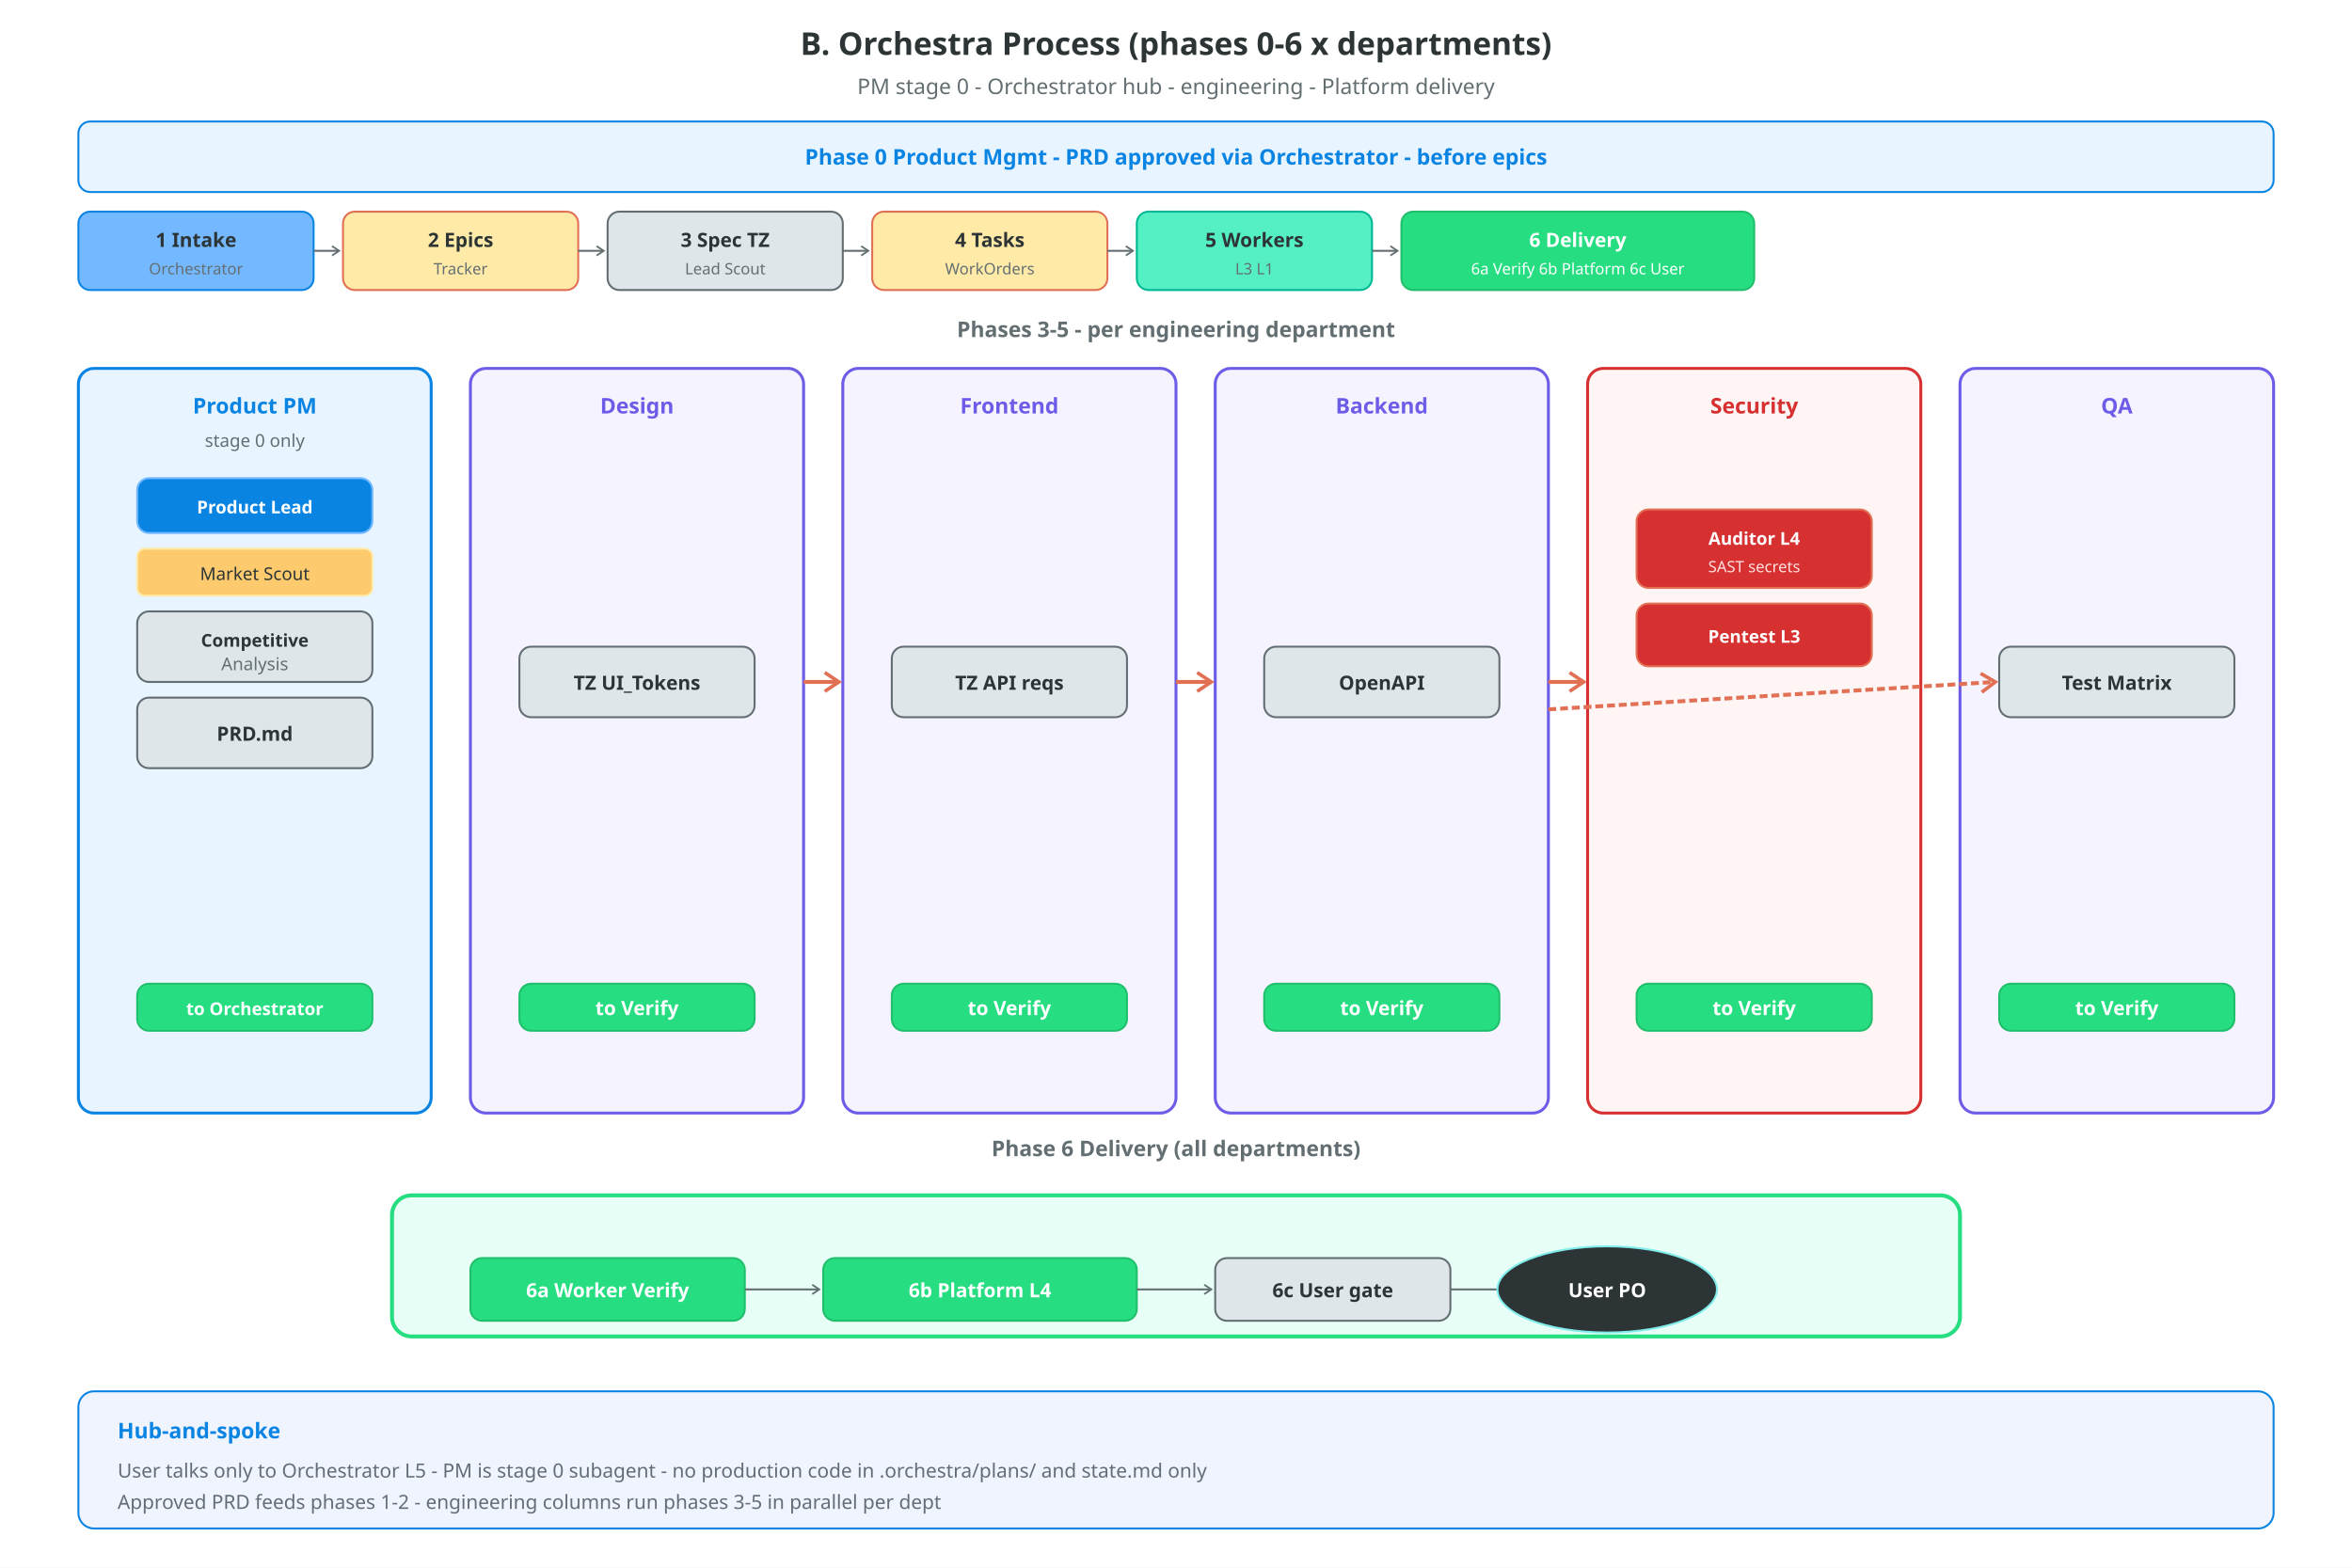
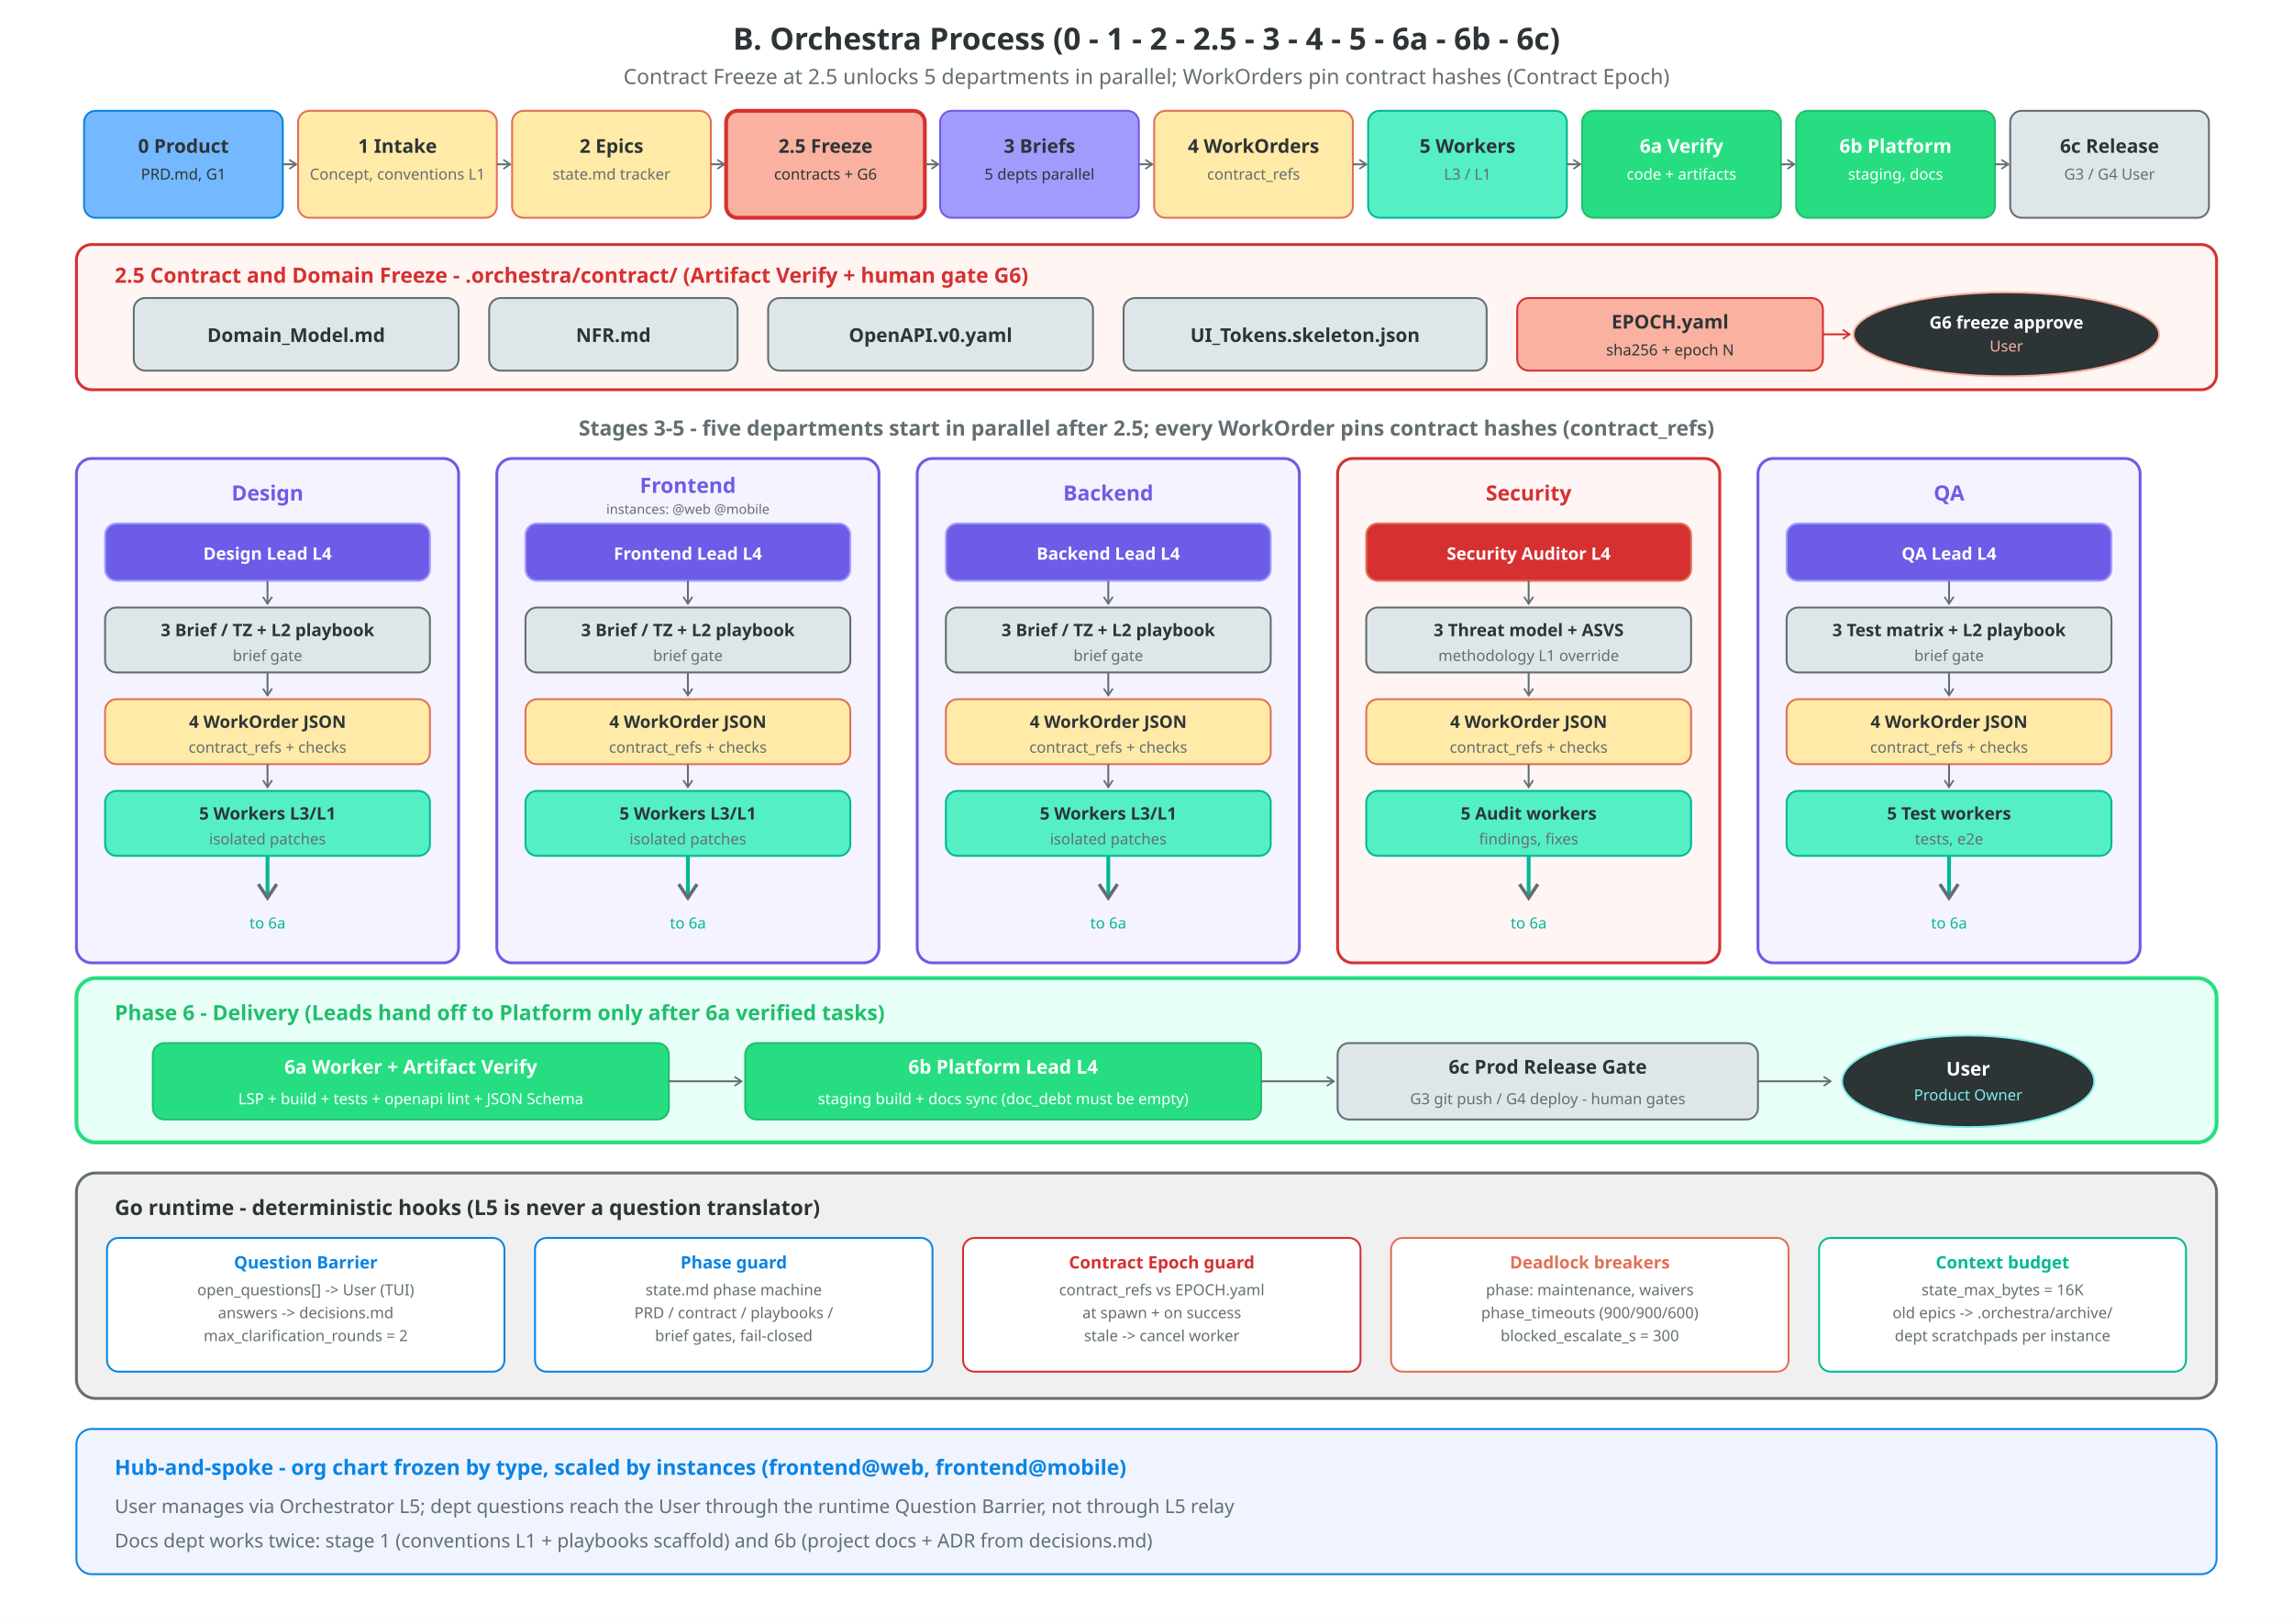
- <svg xmlns="http://www.w3.org/2000/svg" viewBox="0 0 1200 800" width="1200" height="800">
+ <svg xmlns="http://www.w3.org/2000/svg" viewBox="0 0 1200 850" width="1200" height="850">
  <defs>
    <marker id="arr" viewBox="0 0 10 10" refX="8" refY="5" markerWidth="6" markerHeight="6" orient="auto">
      <path d="M2 1 L8 5 L2 9" fill="none" stroke="#636e72" stroke-width="1.5" />
    </marker>
-     <marker id="arr-o" viewBox="0 0 10 10" refX="8" refY="5" markerWidth="6" markerHeight="6" orient="auto">
-       <path d="M2 1 L8 5 L2 9" fill="none" stroke="#e17055" stroke-width="1.5" />
+     <marker id="arr-r" viewBox="0 0 10 10" refX="8" refY="5" markerWidth="6" markerHeight="6" orient="auto">
+       <path d="M2 1 L8 5 L2 9" fill="none" stroke="#d63031" stroke-width="1.5" />
    </marker>
  </defs>
-   <rect width="1200" height="800" fill="#ffffff" />
-   <text x="600" y="28" text-anchor="middle" font-family="Segoe UI, sans-serif" font-size="16" font-weight="bold" fill="#2d3436">B. Orchestra Process (phases 0-6 x departments)</text>
-   <text x="600" y="48" text-anchor="middle" font-family="Segoe UI, sans-serif" font-size="11" fill="#636e72">PM stage 0 - Orchestrator hub - engineering - Platform delivery</text>
-   <rect x="40" y="62" width="1120" height="36" rx="6" fill="#e8f4ff" stroke="#0984e3" />
-   <text x="600" y="84" text-anchor="middle" font-family="Segoe UI, sans-serif" font-size="11" font-weight="bold" fill="#0984e3">Phase 0 Product Mgmt - PRD approved via Orchestrator - before epics</text>
-   <rect x="40" y="108" width="120" height="40" rx="6" fill="#74b9ff" stroke="#0984e3" />
-   <text x="100" y="126" text-anchor="middle" font-family="Segoe UI, sans-serif" font-size="10" font-weight="bold" fill="#2d3436">1 Intake</text>
-   <text x="100" y="140" text-anchor="middle" font-family="Segoe UI, sans-serif" font-size="8" fill="#636e72">Orchestrator</text>
-   <rect x="175" y="108" width="120" height="40" rx="6" fill="#ffeaa7" stroke="#e17055" />
-   <text x="235" y="126" text-anchor="middle" font-family="Segoe UI, sans-serif" font-size="10" font-weight="bold" fill="#2d3436">2 Epics</text>
-   <text x="235" y="140" text-anchor="middle" font-family="Segoe UI, sans-serif" font-size="8" fill="#636e72">Tracker</text>
-   <rect x="310" y="108" width="120" height="40" rx="6" fill="#dfe6e9" stroke="#636e72" />
-   <text x="370" y="126" text-anchor="middle" font-family="Segoe UI, sans-serif" font-size="10" font-weight="bold" fill="#2d3436">3 Spec TZ</text>
-   <text x="370" y="140" text-anchor="middle" font-family="Segoe UI, sans-serif" font-size="8" fill="#636e72">Lead Scout</text>
-   <rect x="445" y="108" width="120" height="40" rx="6" fill="#ffeaa7" stroke="#e17055" />
-   <text x="505" y="126" text-anchor="middle" font-family="Segoe UI, sans-serif" font-size="10" font-weight="bold" fill="#2d3436">4 Tasks</text>
-   <text x="505" y="140" text-anchor="middle" font-family="Segoe UI, sans-serif" font-size="8" fill="#636e72">WorkOrders</text>
-   <rect x="580" y="108" width="120" height="40" rx="6" fill="#55efc4" stroke="#00b894" />
-   <text x="640" y="126" text-anchor="middle" font-family="Segoe UI, sans-serif" font-size="10" font-weight="bold" fill="#2d3436">5 Workers</text>
-   <text x="640" y="140" text-anchor="middle" font-family="Segoe UI, sans-serif" font-size="8" fill="#636e72">L3 L1</text>
-   <rect x="715" y="108" width="180" height="40" rx="6" fill="#26de81" stroke="#20bf6b" />
-   <text x="805" y="126" text-anchor="middle" font-family="Segoe UI, sans-serif" font-size="10" font-weight="bold" fill="#ffffff">6 Delivery</text>
-   <text x="805" y="140" text-anchor="middle" font-family="Segoe UI, sans-serif" font-size="8" fill="#ffffff">6a Verify 6b Platform 6c User</text>
-   <line x1="160" y1="128" x2="173" y2="128" stroke="#636e72" marker-end="url(#arr)" />
-   <line x1="295" y1="128" x2="308" y2="128" stroke="#636e72" marker-end="url(#arr)" />
-   <line x1="430" y1="128" x2="443" y2="128" stroke="#636e72" marker-end="url(#arr)" />
-   <line x1="565" y1="128" x2="578" y2="128" stroke="#636e72" marker-end="url(#arr)" />
-   <line x1="700" y1="128" x2="713" y2="128" stroke="#636e72" marker-end="url(#arr)" />
-   <text x="600" y="172" text-anchor="middle" font-family="Segoe UI, sans-serif" font-size="11" font-weight="bold" fill="#636e72">Phases 3-5 - per engineering department</text>
-   <rect x="40" y="188" width="180" height="380" rx="8" fill="#e8f4ff" stroke="#0984e3" stroke-width="1.5" />
-   <text x="130" y="211" text-anchor="middle" font-family="Segoe UI, sans-serif" font-size="11" font-weight="bold" fill="#0984e3">Product PM</text>
-   <text x="130" y="228" text-anchor="middle" font-family="Segoe UI, sans-serif" font-size="9" fill="#636e72">stage 0 only</text>
-   <rect x="70" y="244" width="120" height="28" rx="6" fill="#0984e3" stroke="#74b9ff" />
-   <text x="130" y="262" text-anchor="middle" font-family="Segoe UI, sans-serif" font-size="9" font-weight="bold" fill="#ffffff">Product Lead</text>
-   <rect x="70" y="280" width="120" height="24" rx="4" fill="#fdcb6e" stroke="#ffeaa7" />
-   <text x="130" y="296" text-anchor="middle" font-family="Segoe UI, sans-serif" font-size="9" fill="#2d3436">Market Scout</text>
-   <rect x="70" y="312" width="120" height="36" rx="6" fill="#dfe6e9" stroke="#636e72" />
-   <text x="130" y="330" text-anchor="middle" font-family="Segoe UI, sans-serif" font-size="9" font-weight="bold" fill="#2d3436">Competitive</text>
-   <text x="130" y="342" text-anchor="middle" font-family="Segoe UI, sans-serif" font-size="9" fill="#636e72">Analysis</text>
-   <rect x="70" y="356" width="120" height="36" rx="6" fill="#dfe6e9" stroke="#636e72" />
-   <text x="130" y="378" text-anchor="middle" font-family="Segoe UI, sans-serif" font-size="10" font-weight="bold" fill="#2d3436">PRD.md</text>
-   <rect x="70" y="502" width="120" height="24" rx="6" fill="#26de81" stroke="#20bf6b" />
-   <text x="130" y="518" text-anchor="middle" font-family="Segoe UI, sans-serif" font-size="9" font-weight="bold" fill="#ffffff">to Orchestrator</text>
-   <rect x="240" y="188" width="170" height="380" rx="8" fill="#f5f3ff" stroke="#6c5ce7" stroke-width="1.5" />
-   <text x="325" y="211" text-anchor="middle" font-family="Segoe UI, sans-serif" font-size="11" font-weight="bold" fill="#6c5ce7">Design</text>
-   <rect x="265" y="330" width="120" height="36" rx="6" fill="#dfe6e9" stroke="#636e72" />
-   <text x="325" y="352" text-anchor="middle" font-family="Segoe UI, sans-serif" font-size="10" font-weight="bold" fill="#2d3436">TZ UI_Tokens</text>
-   <rect x="265" y="502" width="120" height="24" rx="6" fill="#26de81" stroke="#20bf6b" />
-   <text x="325" y="518" text-anchor="middle" font-family="Segoe UI, sans-serif" font-size="10" font-weight="bold" fill="#ffffff">to Verify</text>
-   <rect x="430" y="188" width="170" height="380" rx="8" fill="#f5f3ff" stroke="#6c5ce7" stroke-width="1.5" />
-   <text x="515" y="211" text-anchor="middle" font-family="Segoe UI, sans-serif" font-size="11" font-weight="bold" fill="#6c5ce7">Frontend</text>
-   <rect x="455" y="330" width="120" height="36" rx="6" fill="#dfe6e9" stroke="#636e72" />
-   <text x="515" y="352" text-anchor="middle" font-family="Segoe UI, sans-serif" font-size="10" font-weight="bold" fill="#2d3436">TZ API reqs</text>
-   <rect x="455" y="502" width="120" height="24" rx="6" fill="#26de81" stroke="#20bf6b" />
-   <text x="515" y="518" text-anchor="middle" font-family="Segoe UI, sans-serif" font-size="10" font-weight="bold" fill="#ffffff">to Verify</text>
-   <rect x="620" y="188" width="170" height="380" rx="8" fill="#f5f3ff" stroke="#6c5ce7" stroke-width="1.5" />
-   <text x="705" y="211" text-anchor="middle" font-family="Segoe UI, sans-serif" font-size="11" font-weight="bold" fill="#6c5ce7">Backend</text>
-   <rect x="645" y="330" width="120" height="36" rx="6" fill="#dfe6e9" stroke="#636e72" />
-   <text x="705" y="352" text-anchor="middle" font-family="Segoe UI, sans-serif" font-size="10" font-weight="bold" fill="#2d3436">OpenAPI</text>
-   <rect x="645" y="502" width="120" height="24" rx="6" fill="#26de81" stroke="#20bf6b" />
-   <text x="705" y="518" text-anchor="middle" font-family="Segoe UI, sans-serif" font-size="10" font-weight="bold" fill="#ffffff">to Verify</text>
-   <rect x="810" y="188" width="170" height="380" rx="8" fill="#fff5f5" stroke="#d63031" stroke-width="1.5" />
-   <text x="895" y="211" text-anchor="middle" font-family="Segoe UI, sans-serif" font-size="11" font-weight="bold" fill="#d63031">Security</text>
-   <rect x="835" y="260" width="120" height="40" rx="6" fill="#d63031" stroke="#e17055" />
-   <text x="895" y="278" text-anchor="middle" font-family="Segoe UI, sans-serif" font-size="9" font-weight="bold" fill="#ffffff">Auditor L4</text>
-   <text x="895" y="292" text-anchor="middle" font-family="Segoe UI, sans-serif" font-size="8" fill="#ffe0e0">SAST secrets</text>
-   <rect x="835" y="308" width="120" height="32" rx="6" fill="#d63031" stroke="#e17055" />
-   <text x="895" y="328" text-anchor="middle" font-family="Segoe UI, sans-serif" font-size="9" font-weight="bold" fill="#ffffff">Pentest L3</text>
-   <rect x="835" y="502" width="120" height="24" rx="6" fill="#26de81" stroke="#20bf6b" />
-   <text x="895" y="518" text-anchor="middle" font-family="Segoe UI, sans-serif" font-size="10" font-weight="bold" fill="#ffffff">to Verify</text>
-   <rect x="1000" y="188" width="160" height="380" rx="8" fill="#f5f3ff" stroke="#6c5ce7" stroke-width="1.5" />
-   <text x="1080" y="211" text-anchor="middle" font-family="Segoe UI, sans-serif" font-size="11" font-weight="bold" fill="#6c5ce7">QA</text>
-   <rect x="1020" y="330" width="120" height="36" rx="6" fill="#dfe6e9" stroke="#636e72" />
-   <text x="1080" y="352" text-anchor="middle" font-family="Segoe UI, sans-serif" font-size="10" font-weight="bold" fill="#2d3436">Test Matrix</text>
-   <rect x="1020" y="502" width="120" height="24" rx="6" fill="#26de81" stroke="#20bf6b" />
-   <text x="1080" y="518" text-anchor="middle" font-family="Segoe UI, sans-serif" font-size="10" font-weight="bold" fill="#ffffff">to Verify</text>
-   <line x1="410" y1="348" x2="428" y2="348" stroke="#e17055" stroke-width="2" marker-end="url(#arr-o)" />
-   <line x1="600" y1="348" x2="618" y2="348" stroke="#e17055" stroke-width="2" marker-end="url(#arr-o)" />
-   <line x1="790" y1="348" x2="808" y2="348" stroke="#e17055" stroke-width="2" marker-end="url(#arr-o)" />
-   <line x1="790" y1="362" x2="1018" y2="348" stroke="#e17055" stroke-width="2" stroke-dasharray="4 2" marker-end="url(#arr-o)" />
-   <text x="600" y="590" text-anchor="middle" font-family="Segoe UI, sans-serif" font-size="11" font-weight="bold" fill="#636e72">Phase 6 Delivery (all departments)</text>
-   <rect x="200" y="610" width="800" height="72" rx="10" fill="#e8fff8" stroke="#26de81" stroke-width="2" />
-   <rect x="240" y="642" width="140" height="32" rx="6" fill="#26de81" stroke="#20bf6b" />
-   <text x="310" y="662" text-anchor="middle" font-family="Segoe UI, sans-serif" font-size="10" font-weight="bold" fill="#ffffff">6a Worker Verify</text>
-   <line x1="380" y1="658" x2="418" y2="658" stroke="#636e72" marker-end="url(#arr)" />
-   <rect x="420" y="642" width="160" height="32" rx="6" fill="#26de81" stroke="#20bf6b" />
-   <text x="500" y="662" text-anchor="middle" font-family="Segoe UI, sans-serif" font-size="10" font-weight="bold" fill="#ffffff">6b Platform L4</text>
-   <line x1="580" y1="658" x2="618" y2="658" stroke="#636e72" marker-end="url(#arr)" />
-   <rect x="620" y="642" width="120" height="32" rx="6" fill="#dfe6e9" stroke="#636e72" />
-   <text x="680" y="662" text-anchor="middle" font-family="Segoe UI, sans-serif" font-size="10" font-weight="bold" fill="#2d3436">6c User gate</text>
-   <line x1="740" y1="658" x2="768" y2="658" stroke="#636e72" marker-end="url(#arr)" />
-   <ellipse cx="820" cy="658" rx="56" ry="22" fill="#2d3436" stroke="#81ecec" />
-   <text x="820" y="662" text-anchor="middle" font-family="Segoe UI, sans-serif" font-size="10" font-weight="bold" fill="#ffffff">User PO</text>
-   <rect x="40" y="710" width="1120" height="70" rx="8" fill="#f0f4ff" stroke="#0984e3" />
-   <text x="60" y="734" font-family="Segoe UI, sans-serif" font-size="11" font-weight="bold" fill="#0984e3">Hub-and-spoke</text>
-   <text x="60" y="754" font-family="Segoe UI, sans-serif" font-size="10" fill="#636e72">User talks only to Orchestrator L5 - PM is stage 0 subagent - no production code in .orchestra/plans/ and state.md only</text>
-   <text x="60" y="770" font-family="Segoe UI, sans-serif" font-size="10" fill="#636e72">Approved PRD feeds phases 1-2 - engineering columns run phases 3-5 in parallel per dept</text>
+   <rect width="1200" height="850" fill="#ffffff" />
+   <text x="600" y="26" text-anchor="middle" font-family="Segoe UI, sans-serif" font-size="16" font-weight="bold" fill="#2d3436">B. Orchestra Process (0 - 1 - 2 - 2.5 - 3 - 4 - 5 - 6a - 6b - 6c)</text>
+   <text x="600" y="44" text-anchor="middle" font-family="Segoe UI, sans-serif" font-size="11" fill="#636e72">Contract Freeze at 2.5 unlocks 5 departments in parallel; WorkOrders pin contract hashes (Contract Epoch)</text>
+   <rect x="44" y="58" width="104" height="56" rx="6" fill="#74b9ff" stroke="#0984e3" />
+   <text x="96" y="80" text-anchor="middle" font-family="Segoe UI, sans-serif" font-size="10" font-weight="bold" fill="#2d3436">0 Product</text>
+   <text x="96" y="94" text-anchor="middle" font-family="Segoe UI, sans-serif" font-size="8" fill="#2d3436">PRD.md, G1</text>
+   <rect x="156" y="58" width="104" height="56" rx="6" fill="#ffeaa7" stroke="#e17055" />
+   <text x="208" y="80" text-anchor="middle" font-family="Segoe UI, sans-serif" font-size="10" font-weight="bold" fill="#2d3436">1 Intake</text>
+   <text x="208" y="94" text-anchor="middle" font-family="Segoe UI, sans-serif" font-size="8" fill="#636e72">Concept, conventions L1</text>
+   <rect x="268" y="58" width="104" height="56" rx="6" fill="#ffeaa7" stroke="#e17055" />
+   <text x="320" y="80" text-anchor="middle" font-family="Segoe UI, sans-serif" font-size="10" font-weight="bold" fill="#2d3436">2 Epics</text>
+   <text x="320" y="94" text-anchor="middle" font-family="Segoe UI, sans-serif" font-size="8" fill="#636e72">state.md tracker</text>
+   <rect x="380" y="58" width="104" height="56" rx="6" fill="#fab1a0" stroke="#d63031" stroke-width="2" />
+   <text x="432" y="80" text-anchor="middle" font-family="Segoe UI, sans-serif" font-size="10" font-weight="bold" fill="#2d3436">2.5 Freeze</text>
+   <text x="432" y="94" text-anchor="middle" font-family="Segoe UI, sans-serif" font-size="8" fill="#2d3436">contracts + G6</text>
+   <rect x="492" y="58" width="104" height="56" rx="6" fill="#a29bfe" stroke="#6c5ce7" />
+   <text x="544" y="80" text-anchor="middle" font-family="Segoe UI, sans-serif" font-size="10" font-weight="bold" fill="#2d3436">3 Briefs</text>
+   <text x="544" y="94" text-anchor="middle" font-family="Segoe UI, sans-serif" font-size="8" fill="#2d3436">5 depts parallel</text>
+   <rect x="604" y="58" width="104" height="56" rx="6" fill="#ffeaa7" stroke="#e17055" />
+   <text x="656" y="80" text-anchor="middle" font-family="Segoe UI, sans-serif" font-size="10" font-weight="bold" fill="#2d3436">4 WorkOrders</text>
+   <text x="656" y="94" text-anchor="middle" font-family="Segoe UI, sans-serif" font-size="8" fill="#636e72">contract_refs</text>
+   <rect x="716" y="58" width="104" height="56" rx="6" fill="#55efc4" stroke="#00b894" />
+   <text x="768" y="80" text-anchor="middle" font-family="Segoe UI, sans-serif" font-size="10" font-weight="bold" fill="#2d3436">5 Workers</text>
+   <text x="768" y="94" text-anchor="middle" font-family="Segoe UI, sans-serif" font-size="8" fill="#636e72">L3 / L1</text>
+   <rect x="828" y="58" width="104" height="56" rx="6" fill="#26de81" stroke="#20bf6b" />
+   <text x="880" y="80" text-anchor="middle" font-family="Segoe UI, sans-serif" font-size="10" font-weight="bold" fill="#ffffff">6a Verify</text>
+   <text x="880" y="94" text-anchor="middle" font-family="Segoe UI, sans-serif" font-size="8" fill="#ffffff">code + artifacts</text>
+   <rect x="940" y="58" width="104" height="56" rx="6" fill="#26de81" stroke="#20bf6b" />
+   <text x="992" y="80" text-anchor="middle" font-family="Segoe UI, sans-serif" font-size="10" font-weight="bold" fill="#ffffff">6b Platform</text>
+   <text x="992" y="94" text-anchor="middle" font-family="Segoe UI, sans-serif" font-size="8" fill="#ffffff">staging, docs</text>
+   <rect x="1052" y="58" width="104" height="56" rx="6" fill="#dfe6e9" stroke="#636e72" />
+   <text x="1104" y="80" text-anchor="middle" font-family="Segoe UI, sans-serif" font-size="10" font-weight="bold" fill="#2d3436">6c Release</text>
+   <text x="1104" y="94" text-anchor="middle" font-family="Segoe UI, sans-serif" font-size="8" fill="#636e72">G3 / G4 User</text>
+   <line x1="148" y1="86" x2="155" y2="86" stroke="#636e72" marker-end="url(#arr)" />
+   <line x1="260" y1="86" x2="267" y2="86" stroke="#636e72" marker-end="url(#arr)" />
+   <line x1="372" y1="86" x2="379" y2="86" stroke="#636e72" marker-end="url(#arr)" />
+   <line x1="484" y1="86" x2="491" y2="86" stroke="#636e72" marker-end="url(#arr)" />
+   <line x1="596" y1="86" x2="603" y2="86" stroke="#636e72" marker-end="url(#arr)" />
+   <line x1="708" y1="86" x2="715" y2="86" stroke="#636e72" marker-end="url(#arr)" />
+   <line x1="820" y1="86" x2="827" y2="86" stroke="#636e72" marker-end="url(#arr)" />
+   <line x1="932" y1="86" x2="939" y2="86" stroke="#636e72" marker-end="url(#arr)" />
+   <line x1="1044" y1="86" x2="1051" y2="86" stroke="#636e72" marker-end="url(#arr)" />
+   <rect x="40" y="128" width="1120" height="76" rx="8" fill="#fff5f2" stroke="#d63031" stroke-width="1.5" />
+   <text x="60" y="148" font-family="Segoe UI, sans-serif" font-size="11" font-weight="bold" fill="#d63031">2.5 Contract and Domain Freeze - .orchestra/contract/ (Artifact Verify + human gate G6)</text>
+   <rect x="70" y="156" width="170" height="38" rx="6" fill="#dfe6e9" stroke="#636e72" />
+   <text x="155" y="179" text-anchor="middle" font-family="Segoe UI, sans-serif" font-size="10" font-weight="bold" fill="#2d3436">Domain_Model.md</text>
+   <rect x="256" y="156" width="130" height="38" rx="6" fill="#dfe6e9" stroke="#636e72" />
+   <text x="321" y="179" text-anchor="middle" font-family="Segoe UI, sans-serif" font-size="10" font-weight="bold" fill="#2d3436">NFR.md</text>
+   <rect x="402" y="156" width="170" height="38" rx="6" fill="#dfe6e9" stroke="#636e72" />
+   <text x="487" y="179" text-anchor="middle" font-family="Segoe UI, sans-serif" font-size="10" font-weight="bold" fill="#2d3436">OpenAPI.v0.yaml</text>
+   <rect x="588" y="156" width="190" height="38" rx="6" fill="#dfe6e9" stroke="#636e72" />
+   <text x="683" y="179" text-anchor="middle" font-family="Segoe UI, sans-serif" font-size="10" font-weight="bold" fill="#2d3436">UI_Tokens.skeleton.json</text>
+   <rect x="794" y="156" width="160" height="38" rx="6" fill="#fab1a0" stroke="#d63031" />
+   <text x="874" y="172" text-anchor="middle" font-family="Segoe UI, sans-serif" font-size="10" font-weight="bold" fill="#2d3436">EPOCH.yaml</text>
+   <text x="874" y="186" text-anchor="middle" font-family="Segoe UI, sans-serif" font-size="8" fill="#2d3436">sha256 + epoch N</text>
+   <ellipse cx="1050" cy="175" rx="80" ry="22" fill="#2d3436" stroke="#fab1a0" />
+   <text x="1050" y="172" text-anchor="middle" font-family="Segoe UI, sans-serif" font-size="9" font-weight="bold" fill="#ffffff">G6 freeze approve</text>
+   <text x="1050" y="184" text-anchor="middle" font-family="Segoe UI, sans-serif" font-size="8" fill="#fab1a0">User</text>
+   <line x1="954" y1="175" x2="968" y2="175" stroke="#d63031" marker-end="url(#arr-r)" />
+   <text x="600" y="228" text-anchor="middle" font-family="Segoe UI, sans-serif" font-size="11" font-weight="bold" fill="#636e72">Stages 3-5 - five departments start in parallel after 2.5; every WorkOrder pins contract hashes (contract_refs)</text>
+   <rect x="40" y="240" width="200" height="264" rx="8" fill="#f5f3ff" stroke="#6c5ce7" stroke-width="1.5" />
+   <text x="140" y="262" text-anchor="middle" font-family="Segoe UI, sans-serif" font-size="11" font-weight="bold" fill="#6c5ce7">Design</text>
+   <rect x="55" y="274" width="170" height="30" rx="6" fill="#6c5ce7" stroke="#a29bfe" />
+   <text x="140" y="293" text-anchor="middle" font-family="Segoe UI, sans-serif" font-size="9" font-weight="bold" fill="#ffffff">Design Lead L4</text>
+   <rect x="55" y="318" width="170" height="34" rx="6" fill="#dfe6e9" stroke="#636e72" />
+   <text x="140" y="333" text-anchor="middle" font-family="Segoe UI, sans-serif" font-size="9" font-weight="bold" fill="#2d3436">3 Brief / TZ + L2 playbook</text>
+   <text x="140" y="346" text-anchor="middle" font-family="Segoe UI, sans-serif" font-size="8" fill="#636e72">brief gate</text>
+   <rect x="55" y="366" width="170" height="34" rx="6" fill="#ffeaa7" stroke="#e17055" />
+   <text x="140" y="381" text-anchor="middle" font-family="Segoe UI, sans-serif" font-size="9" font-weight="bold" fill="#2d3436">4 WorkOrder JSON</text>
+   <text x="140" y="394" text-anchor="middle" font-family="Segoe UI, sans-serif" font-size="8" fill="#636e72">contract_refs + checks</text>
+   <rect x="55" y="414" width="170" height="34" rx="6" fill="#55efc4" stroke="#00b894" />
+   <text x="140" y="429" text-anchor="middle" font-family="Segoe UI, sans-serif" font-size="9" font-weight="bold" fill="#2d3436">5 Workers L3/L1</text>
+   <text x="140" y="442" text-anchor="middle" font-family="Segoe UI, sans-serif" font-size="8" fill="#636e72">isolated patches</text>
+   <line x1="140" y1="304" x2="140" y2="316" stroke="#636e72" marker-end="url(#arr)" />
+   <line x1="140" y1="352" x2="140" y2="364" stroke="#636e72" marker-end="url(#arr)" />
+   <line x1="140" y1="400" x2="140" y2="412" stroke="#636e72" marker-end="url(#arr)" />
+   <line x1="140" y1="448" x2="140" y2="470" stroke="#00b894" stroke-width="2" marker-end="url(#arr)" />
+   <text x="140" y="486" text-anchor="middle" font-family="Segoe UI, sans-serif" font-size="8" fill="#00b894">to 6a</text>
+   <rect x="260" y="240" width="200" height="264" rx="8" fill="#f5f3ff" stroke="#6c5ce7" stroke-width="1.5" />
+   <text x="360" y="258" text-anchor="middle" font-family="Segoe UI, sans-serif" font-size="11" font-weight="bold" fill="#6c5ce7">Frontend</text>
+   <text x="360" y="269" text-anchor="middle" font-family="Segoe UI, sans-serif" font-size="7" fill="#636e72">instances: @web @mobile</text>
+   <rect x="275" y="274" width="170" height="30" rx="6" fill="#6c5ce7" stroke="#a29bfe" />
+   <text x="360" y="293" text-anchor="middle" font-family="Segoe UI, sans-serif" font-size="9" font-weight="bold" fill="#ffffff">Frontend Lead L4</text>
+   <rect x="275" y="318" width="170" height="34" rx="6" fill="#dfe6e9" stroke="#636e72" />
+   <text x="360" y="333" text-anchor="middle" font-family="Segoe UI, sans-serif" font-size="9" font-weight="bold" fill="#2d3436">3 Brief / TZ + L2 playbook</text>
+   <text x="360" y="346" text-anchor="middle" font-family="Segoe UI, sans-serif" font-size="8" fill="#636e72">brief gate</text>
+   <rect x="275" y="366" width="170" height="34" rx="6" fill="#ffeaa7" stroke="#e17055" />
+   <text x="360" y="381" text-anchor="middle" font-family="Segoe UI, sans-serif" font-size="9" font-weight="bold" fill="#2d3436">4 WorkOrder JSON</text>
+   <text x="360" y="394" text-anchor="middle" font-family="Segoe UI, sans-serif" font-size="8" fill="#636e72">contract_refs + checks</text>
+   <rect x="275" y="414" width="170" height="34" rx="6" fill="#55efc4" stroke="#00b894" />
+   <text x="360" y="429" text-anchor="middle" font-family="Segoe UI, sans-serif" font-size="9" font-weight="bold" fill="#2d3436">5 Workers L3/L1</text>
+   <text x="360" y="442" text-anchor="middle" font-family="Segoe UI, sans-serif" font-size="8" fill="#636e72">isolated patches</text>
+   <line x1="360" y1="304" x2="360" y2="316" stroke="#636e72" marker-end="url(#arr)" />
+   <line x1="360" y1="352" x2="360" y2="364" stroke="#636e72" marker-end="url(#arr)" />
+   <line x1="360" y1="400" x2="360" y2="412" stroke="#636e72" marker-end="url(#arr)" />
+   <line x1="360" y1="448" x2="360" y2="470" stroke="#00b894" stroke-width="2" marker-end="url(#arr)" />
+   <text x="360" y="486" text-anchor="middle" font-family="Segoe UI, sans-serif" font-size="8" fill="#00b894">to 6a</text>
+   <rect x="480" y="240" width="200" height="264" rx="8" fill="#f5f3ff" stroke="#6c5ce7" stroke-width="1.5" />
+   <text x="580" y="262" text-anchor="middle" font-family="Segoe UI, sans-serif" font-size="11" font-weight="bold" fill="#6c5ce7">Backend</text>
+   <rect x="495" y="274" width="170" height="30" rx="6" fill="#6c5ce7" stroke="#a29bfe" />
+   <text x="580" y="293" text-anchor="middle" font-family="Segoe UI, sans-serif" font-size="9" font-weight="bold" fill="#ffffff">Backend Lead L4</text>
+   <rect x="495" y="318" width="170" height="34" rx="6" fill="#dfe6e9" stroke="#636e72" />
+   <text x="580" y="333" text-anchor="middle" font-family="Segoe UI, sans-serif" font-size="9" font-weight="bold" fill="#2d3436">3 Brief / TZ + L2 playbook</text>
+   <text x="580" y="346" text-anchor="middle" font-family="Segoe UI, sans-serif" font-size="8" fill="#636e72">brief gate</text>
+   <rect x="495" y="366" width="170" height="34" rx="6" fill="#ffeaa7" stroke="#e17055" />
+   <text x="580" y="381" text-anchor="middle" font-family="Segoe UI, sans-serif" font-size="9" font-weight="bold" fill="#2d3436">4 WorkOrder JSON</text>
+   <text x="580" y="394" text-anchor="middle" font-family="Segoe UI, sans-serif" font-size="8" fill="#636e72">contract_refs + checks</text>
+   <rect x="495" y="414" width="170" height="34" rx="6" fill="#55efc4" stroke="#00b894" />
+   <text x="580" y="429" text-anchor="middle" font-family="Segoe UI, sans-serif" font-size="9" font-weight="bold" fill="#2d3436">5 Workers L3/L1</text>
+   <text x="580" y="442" text-anchor="middle" font-family="Segoe UI, sans-serif" font-size="8" fill="#636e72">isolated patches</text>
+   <line x1="580" y1="304" x2="580" y2="316" stroke="#636e72" marker-end="url(#arr)" />
+   <line x1="580" y1="352" x2="580" y2="364" stroke="#636e72" marker-end="url(#arr)" />
+   <line x1="580" y1="400" x2="580" y2="412" stroke="#636e72" marker-end="url(#arr)" />
+   <line x1="580" y1="448" x2="580" y2="470" stroke="#00b894" stroke-width="2" marker-end="url(#arr)" />
+   <text x="580" y="486" text-anchor="middle" font-family="Segoe UI, sans-serif" font-size="8" fill="#00b894">to 6a</text>
+   <rect x="700" y="240" width="200" height="264" rx="8" fill="#fff5f5" stroke="#d63031" stroke-width="1.5" />
+   <text x="800" y="262" text-anchor="middle" font-family="Segoe UI, sans-serif" font-size="11" font-weight="bold" fill="#d63031">Security</text>
+   <rect x="715" y="274" width="170" height="30" rx="6" fill="#d63031" stroke="#e17055" />
+   <text x="800" y="293" text-anchor="middle" font-family="Segoe UI, sans-serif" font-size="9" font-weight="bold" fill="#ffffff">Security Auditor L4</text>
+   <rect x="715" y="318" width="170" height="34" rx="6" fill="#dfe6e9" stroke="#636e72" />
+   <text x="800" y="333" text-anchor="middle" font-family="Segoe UI, sans-serif" font-size="9" font-weight="bold" fill="#2d3436">3 Threat model + ASVS</text>
+   <text x="800" y="346" text-anchor="middle" font-family="Segoe UI, sans-serif" font-size="8" fill="#636e72">methodology L1 override</text>
+   <rect x="715" y="366" width="170" height="34" rx="6" fill="#ffeaa7" stroke="#e17055" />
+   <text x="800" y="381" text-anchor="middle" font-family="Segoe UI, sans-serif" font-size="9" font-weight="bold" fill="#2d3436">4 WorkOrder JSON</text>
+   <text x="800" y="394" text-anchor="middle" font-family="Segoe UI, sans-serif" font-size="8" fill="#636e72">contract_refs + checks</text>
+   <rect x="715" y="414" width="170" height="34" rx="6" fill="#55efc4" stroke="#00b894" />
+   <text x="800" y="429" text-anchor="middle" font-family="Segoe UI, sans-serif" font-size="9" font-weight="bold" fill="#2d3436">5 Audit workers</text>
+   <text x="800" y="442" text-anchor="middle" font-family="Segoe UI, sans-serif" font-size="8" fill="#636e72">findings, fixes</text>
+   <line x1="800" y1="304" x2="800" y2="316" stroke="#636e72" marker-end="url(#arr)" />
+   <line x1="800" y1="352" x2="800" y2="364" stroke="#636e72" marker-end="url(#arr)" />
+   <line x1="800" y1="400" x2="800" y2="412" stroke="#636e72" marker-end="url(#arr)" />
+   <line x1="800" y1="448" x2="800" y2="470" stroke="#00b894" stroke-width="2" marker-end="url(#arr)" />
+   <text x="800" y="486" text-anchor="middle" font-family="Segoe UI, sans-serif" font-size="8" fill="#00b894">to 6a</text>
+   <rect x="920" y="240" width="200" height="264" rx="8" fill="#f5f3ff" stroke="#6c5ce7" stroke-width="1.5" />
+   <text x="1020" y="262" text-anchor="middle" font-family="Segoe UI, sans-serif" font-size="11" font-weight="bold" fill="#6c5ce7">QA</text>
+   <rect x="935" y="274" width="170" height="30" rx="6" fill="#6c5ce7" stroke="#a29bfe" />
+   <text x="1020" y="293" text-anchor="middle" font-family="Segoe UI, sans-serif" font-size="9" font-weight="bold" fill="#ffffff">QA Lead L4</text>
+   <rect x="935" y="318" width="170" height="34" rx="6" fill="#dfe6e9" stroke="#636e72" />
+   <text x="1020" y="333" text-anchor="middle" font-family="Segoe UI, sans-serif" font-size="9" font-weight="bold" fill="#2d3436">3 Test matrix + L2 playbook</text>
+   <text x="1020" y="346" text-anchor="middle" font-family="Segoe UI, sans-serif" font-size="8" fill="#636e72">brief gate</text>
+   <rect x="935" y="366" width="170" height="34" rx="6" fill="#ffeaa7" stroke="#e17055" />
+   <text x="1020" y="381" text-anchor="middle" font-family="Segoe UI, sans-serif" font-size="9" font-weight="bold" fill="#2d3436">4 WorkOrder JSON</text>
+   <text x="1020" y="394" text-anchor="middle" font-family="Segoe UI, sans-serif" font-size="8" fill="#636e72">contract_refs + checks</text>
+   <rect x="935" y="414" width="170" height="34" rx="6" fill="#55efc4" stroke="#00b894" />
+   <text x="1020" y="429" text-anchor="middle" font-family="Segoe UI, sans-serif" font-size="9" font-weight="bold" fill="#2d3436">5 Test workers</text>
+   <text x="1020" y="442" text-anchor="middle" font-family="Segoe UI, sans-serif" font-size="8" fill="#636e72">tests, e2e</text>
+   <line x1="1020" y1="304" x2="1020" y2="316" stroke="#636e72" marker-end="url(#arr)" />
+   <line x1="1020" y1="352" x2="1020" y2="364" stroke="#636e72" marker-end="url(#arr)" />
+   <line x1="1020" y1="400" x2="1020" y2="412" stroke="#636e72" marker-end="url(#arr)" />
+   <line x1="1020" y1="448" x2="1020" y2="470" stroke="#00b894" stroke-width="2" marker-end="url(#arr)" />
+   <text x="1020" y="486" text-anchor="middle" font-family="Segoe UI, sans-serif" font-size="8" fill="#00b894">to 6a</text>
+   <rect x="40" y="512" width="1120" height="86" rx="10" fill="#e8fff8" stroke="#26de81" stroke-width="2" />
+   <text x="60" y="534" font-family="Segoe UI, sans-serif" font-size="11" font-weight="bold" fill="#20bf6b">Phase 6 - Delivery (Leads hand off to Platform only after 6a verified tasks)</text>
+   <rect x="80" y="546" width="270" height="40" rx="6" fill="#26de81" stroke="#20bf6b" />
+   <text x="215" y="562" text-anchor="middle" font-family="Segoe UI, sans-serif" font-size="10" font-weight="bold" fill="#ffffff">6a Worker + Artifact Verify</text>
+   <text x="215" y="578" text-anchor="middle" font-family="Segoe UI, sans-serif" font-size="8" fill="#ffffff">LSP + build + tests + openapi lint + JSON Schema</text>
+   <line x1="350" y1="566" x2="388" y2="566" stroke="#636e72" marker-end="url(#arr)" />
+   <rect x="390" y="546" width="270" height="40" rx="6" fill="#26de81" stroke="#20bf6b" />
+   <text x="525" y="562" text-anchor="middle" font-family="Segoe UI, sans-serif" font-size="10" font-weight="bold" fill="#ffffff">6b Platform Lead L4</text>
+   <text x="525" y="578" text-anchor="middle" font-family="Segoe UI, sans-serif" font-size="8" fill="#ffffff">staging build + docs sync (doc_debt must be empty)</text>
+   <line x1="660" y1="566" x2="698" y2="566" stroke="#636e72" marker-end="url(#arr)" />
+   <rect x="700" y="546" width="220" height="40" rx="6" fill="#dfe6e9" stroke="#636e72" />
+   <text x="810" y="562" text-anchor="middle" font-family="Segoe UI, sans-serif" font-size="10" font-weight="bold" fill="#2d3436">6c Prod Release Gate</text>
+   <text x="810" y="578" text-anchor="middle" font-family="Segoe UI, sans-serif" font-size="8" fill="#636e72">G3 git push / G4 deploy - human gates</text>
+   <line x1="920" y1="566" x2="958" y2="566" stroke="#636e72" marker-end="url(#arr)" />
+   <ellipse cx="1030" cy="566" rx="66" ry="24" fill="#2d3436" stroke="#81ecec" />
+   <text x="1030" y="563" text-anchor="middle" font-family="Segoe UI, sans-serif" font-size="10" font-weight="bold" fill="#ffffff">User</text>
+   <text x="1030" y="576" text-anchor="middle" font-family="Segoe UI, sans-serif" font-size="8" fill="#81ecec">Product Owner</text>
+   <rect x="40" y="614" width="1120" height="118" rx="10" fill="#f0f0f0" stroke="#636e72" stroke-width="1.5" />
+   <text x="60" y="636" font-family="Segoe UI, sans-serif" font-size="11" font-weight="bold" fill="#2d3436">Go runtime - deterministic hooks (L5 is never a question translator)</text>
+   <rect x="56" y="648" width="208" height="70" rx="6" fill="#ffffff" stroke="#0984e3" />
+   <text x="160" y="664" text-anchor="middle" font-family="Segoe UI, sans-serif" font-size="9" font-weight="bold" fill="#0984e3">Question Barrier</text>
+   <text x="160" y="678" text-anchor="middle" font-family="Segoe UI, sans-serif" font-size="8" fill="#636e72">open_questions[] -&gt; User (TUI)</text>
+   <text x="160" y="690" text-anchor="middle" font-family="Segoe UI, sans-serif" font-size="8" fill="#636e72">answers -&gt; decisions.md</text>
+   <text x="160" y="702" text-anchor="middle" font-family="Segoe UI, sans-serif" font-size="8" fill="#636e72">max_clarification_rounds = 2</text>
+   <rect x="280" y="648" width="208" height="70" rx="6" fill="#ffffff" stroke="#0984e3" />
+   <text x="384" y="664" text-anchor="middle" font-family="Segoe UI, sans-serif" font-size="9" font-weight="bold" fill="#0984e3">Phase guard</text>
+   <text x="384" y="678" text-anchor="middle" font-family="Segoe UI, sans-serif" font-size="8" fill="#636e72">state.md phase machine</text>
+   <text x="384" y="690" text-anchor="middle" font-family="Segoe UI, sans-serif" font-size="8" fill="#636e72">PRD / contract / playbooks /</text>
+   <text x="384" y="702" text-anchor="middle" font-family="Segoe UI, sans-serif" font-size="8" fill="#636e72">brief gates, fail-closed</text>
+   <rect x="504" y="648" width="208" height="70" rx="6" fill="#ffffff" stroke="#d63031" />
+   <text x="608" y="664" text-anchor="middle" font-family="Segoe UI, sans-serif" font-size="9" font-weight="bold" fill="#d63031">Contract Epoch guard</text>
+   <text x="608" y="678" text-anchor="middle" font-family="Segoe UI, sans-serif" font-size="8" fill="#636e72">contract_refs vs EPOCH.yaml</text>
+   <text x="608" y="690" text-anchor="middle" font-family="Segoe UI, sans-serif" font-size="8" fill="#636e72">at spawn + on success</text>
+   <text x="608" y="702" text-anchor="middle" font-family="Segoe UI, sans-serif" font-size="8" fill="#636e72">stale -&gt; cancel worker</text>
+   <rect x="728" y="648" width="208" height="70" rx="6" fill="#ffffff" stroke="#e17055" />
+   <text x="832" y="664" text-anchor="middle" font-family="Segoe UI, sans-serif" font-size="9" font-weight="bold" fill="#e17055">Deadlock breakers</text>
+   <text x="832" y="678" text-anchor="middle" font-family="Segoe UI, sans-serif" font-size="8" fill="#636e72">phase: maintenance, waivers</text>
+   <text x="832" y="690" text-anchor="middle" font-family="Segoe UI, sans-serif" font-size="8" fill="#636e72">phase_timeouts (900/900/600)</text>
+   <text x="832" y="702" text-anchor="middle" font-family="Segoe UI, sans-serif" font-size="8" fill="#636e72">blocked_escalate_s = 300</text>
+   <rect x="952" y="648" width="192" height="70" rx="6" fill="#ffffff" stroke="#00b894" />
+   <text x="1048" y="664" text-anchor="middle" font-family="Segoe UI, sans-serif" font-size="9" font-weight="bold" fill="#00b894">Context budget</text>
+   <text x="1048" y="678" text-anchor="middle" font-family="Segoe UI, sans-serif" font-size="8" fill="#636e72">state_max_bytes = 16K</text>
+   <text x="1048" y="690" text-anchor="middle" font-family="Segoe UI, sans-serif" font-size="8" fill="#636e72">old epics -&gt; .orchestra/archive/</text>
+   <text x="1048" y="702" text-anchor="middle" font-family="Segoe UI, sans-serif" font-size="8" fill="#636e72">dept scratchpads per instance</text>
+   <rect x="40" y="748" width="1120" height="76" rx="8" fill="#f0f4ff" stroke="#0984e3" />
+   <text x="60" y="772" font-family="Segoe UI, sans-serif" font-size="11" font-weight="bold" fill="#0984e3">Hub-and-spoke - org chart frozen by type, scaled by instances (frontend@web, frontend@mobile)</text>
+   <text x="60" y="792" font-family="Segoe UI, sans-serif" font-size="10" fill="#636e72">User manages via Orchestrator L5; dept questions reach the User through the runtime Question Barrier, not through L5 relay</text>
+   <text x="60" y="810" font-family="Segoe UI, sans-serif" font-size="10" fill="#636e72">Docs dept works twice: stage 1 (conventions L1 + playbooks scaffold) and 6b (project docs + ADR from decisions.md)</text>
</svg>
